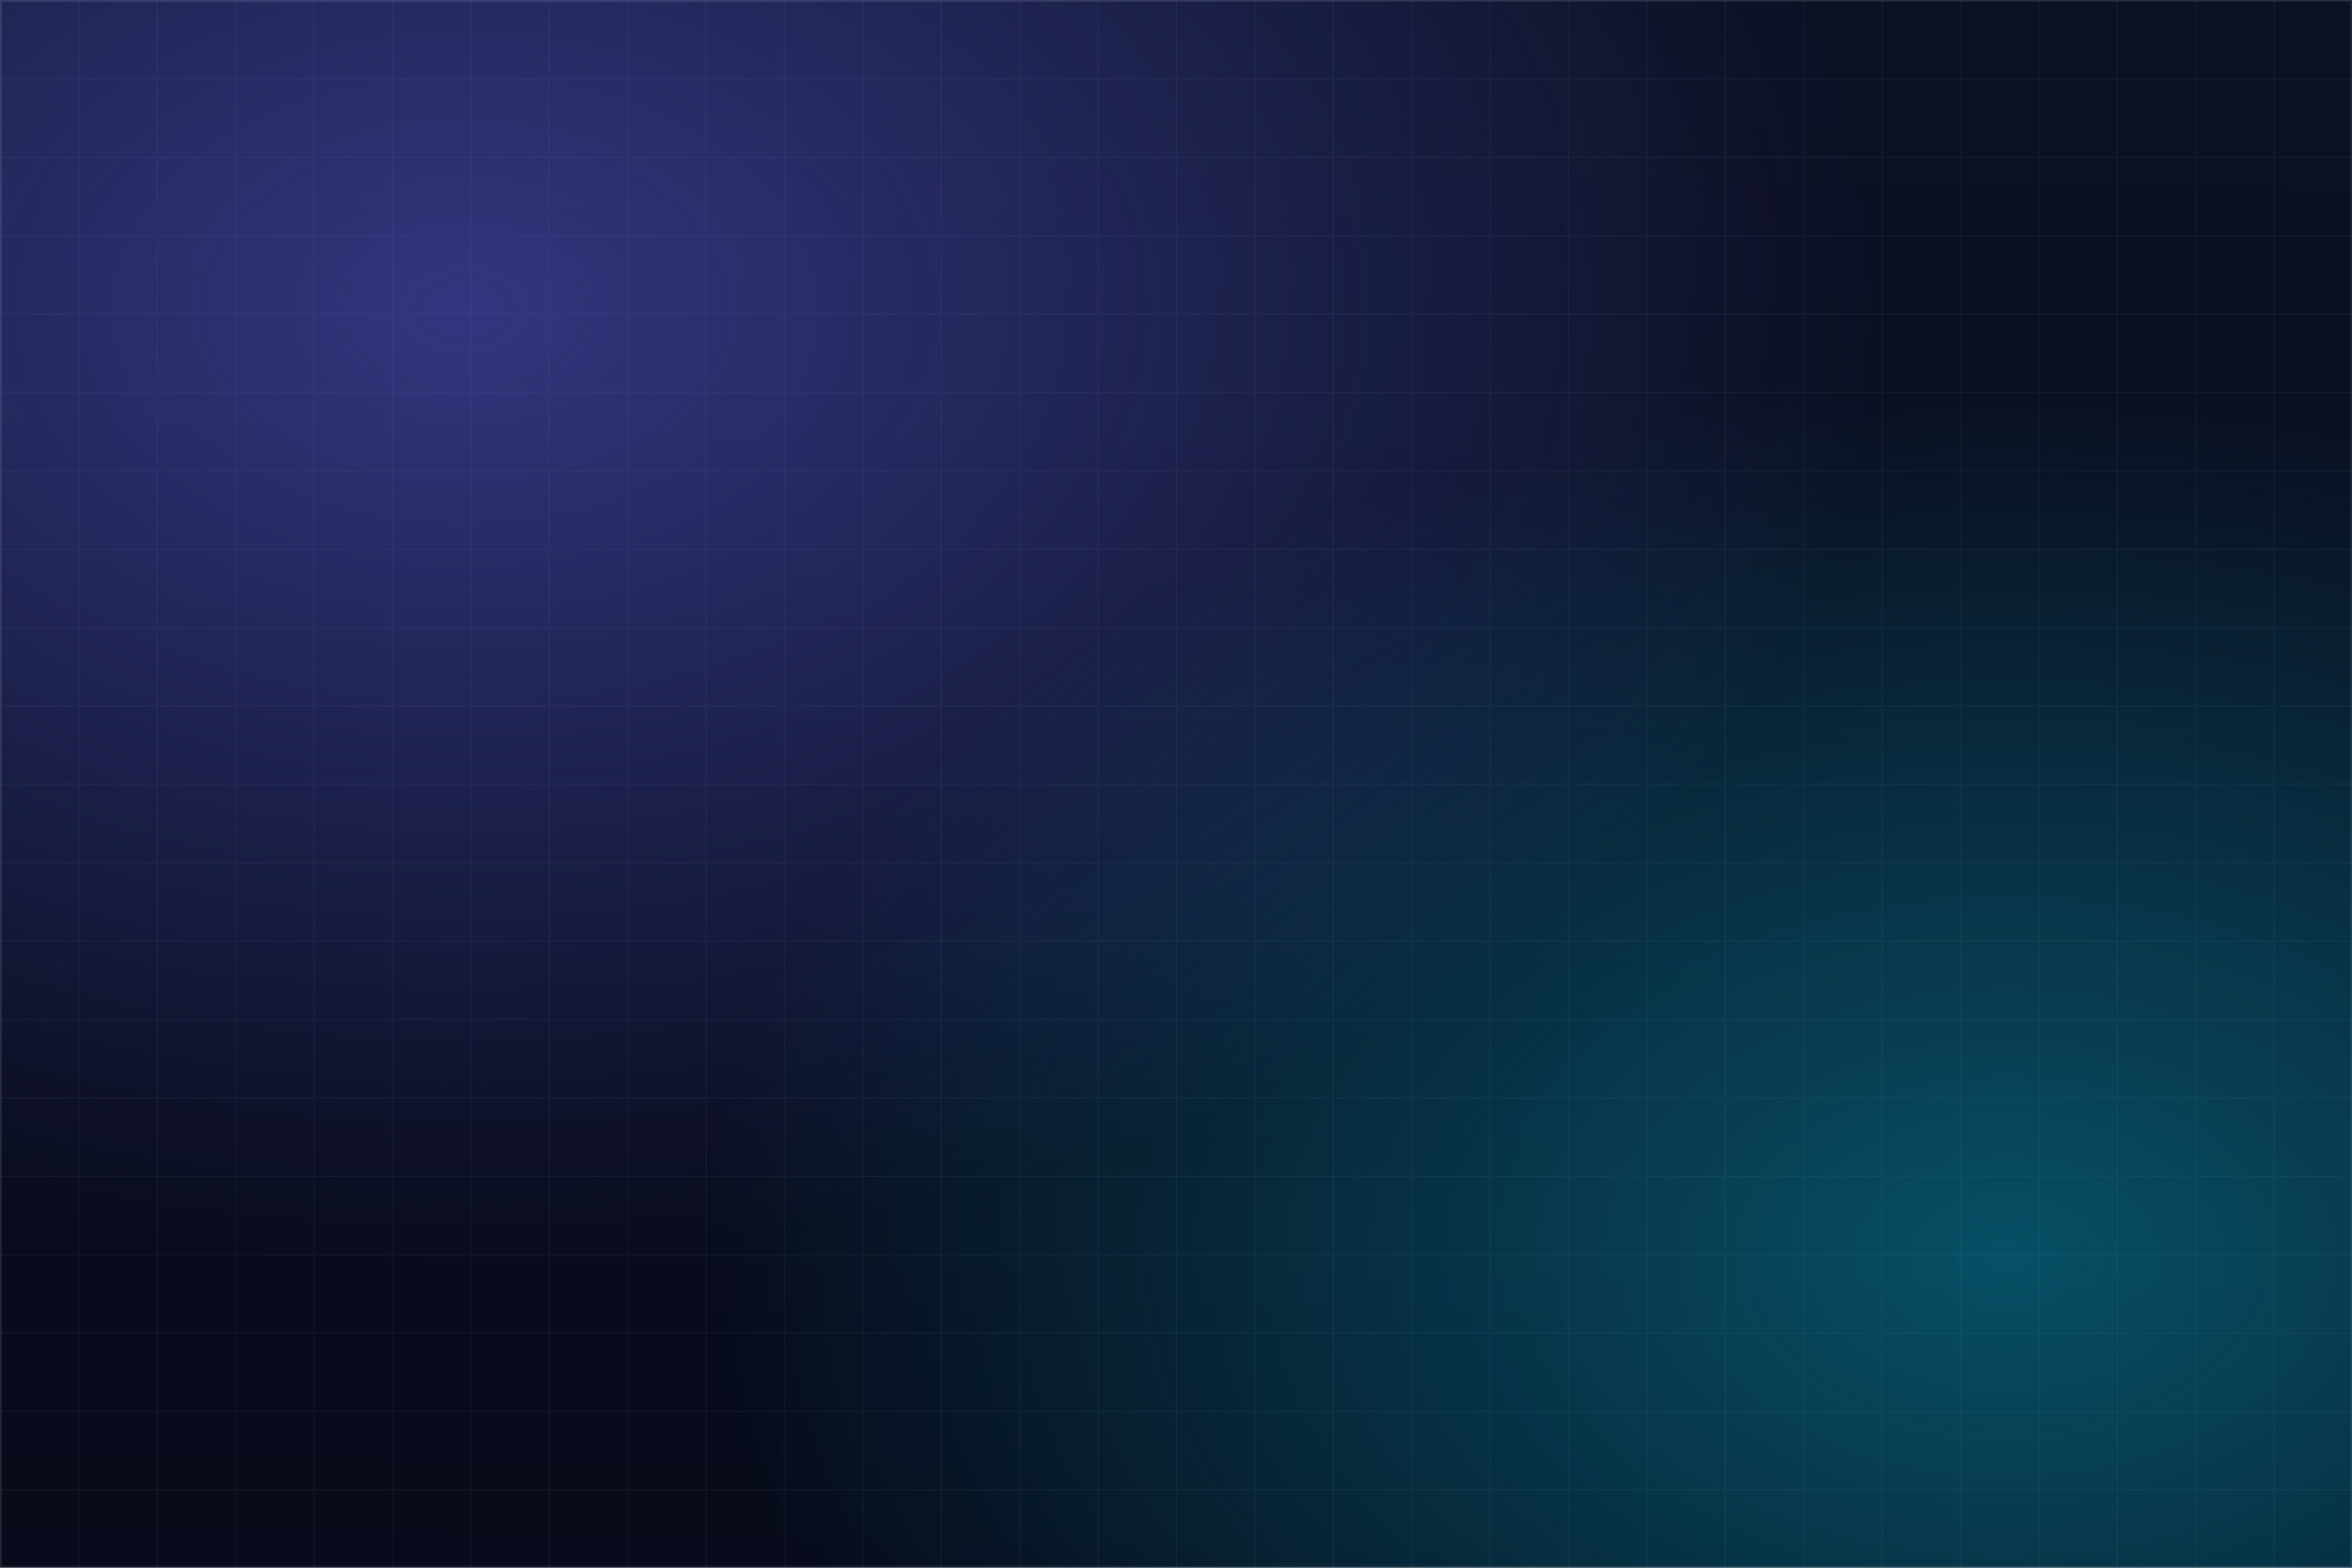
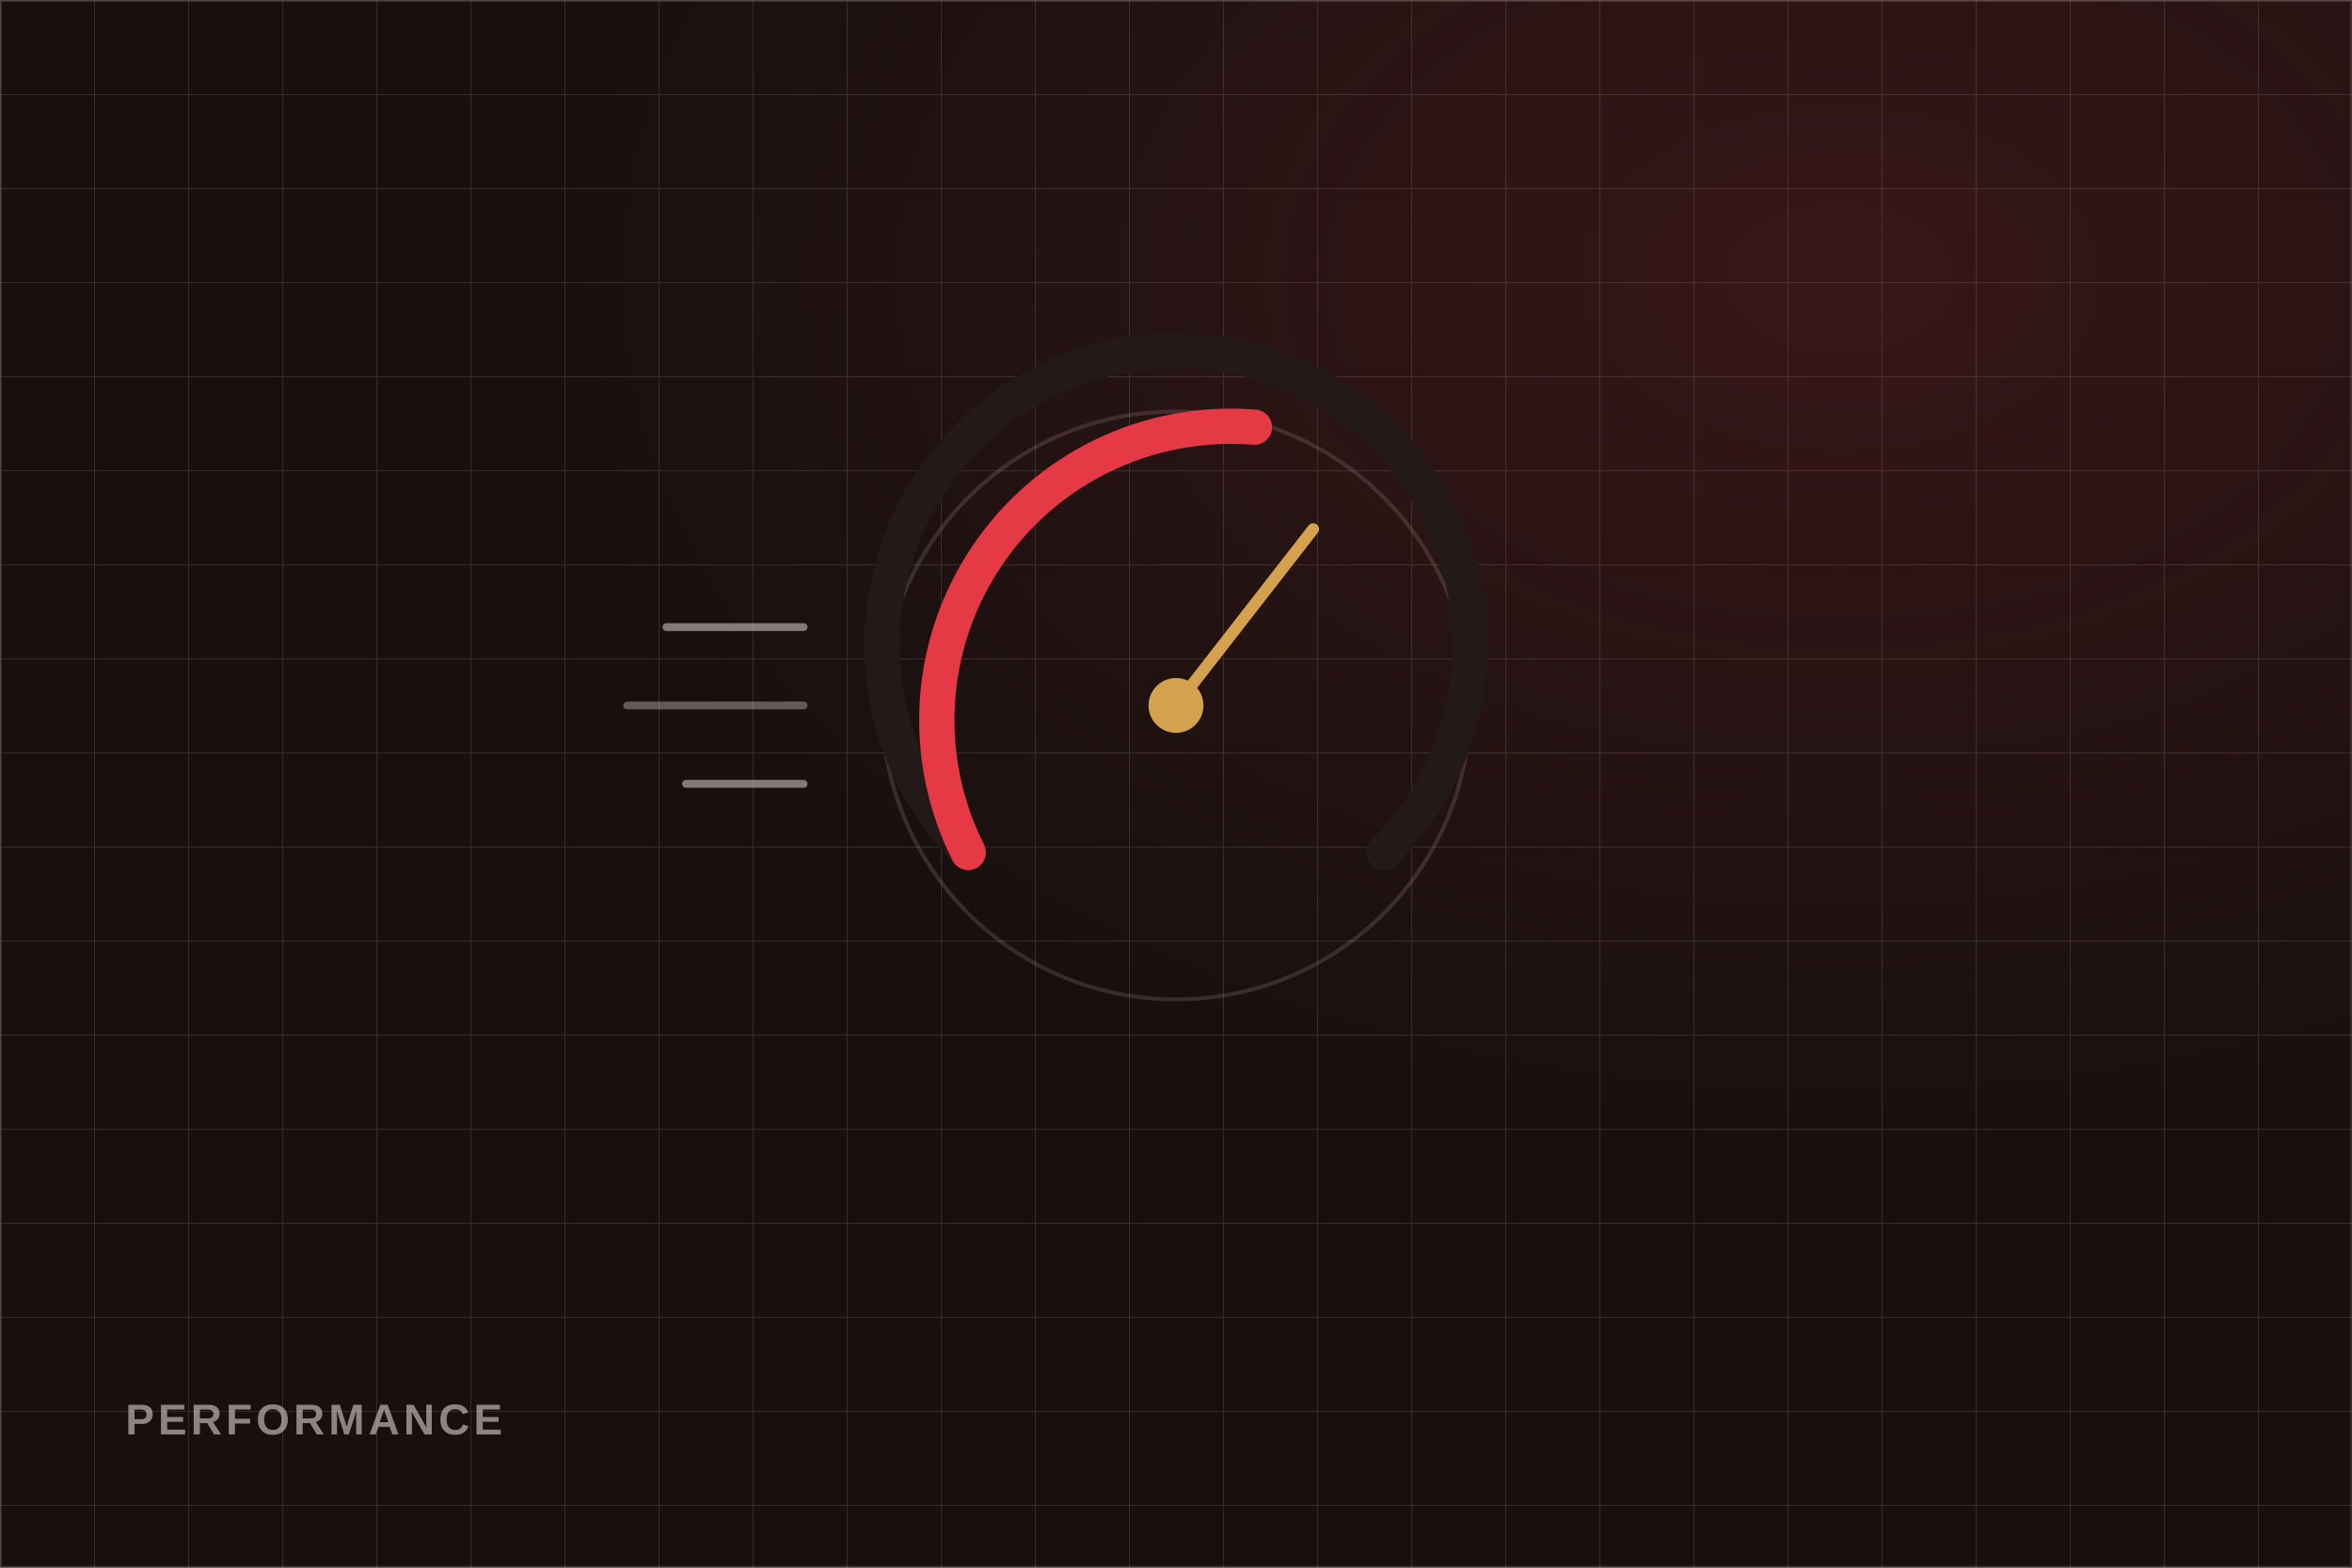
<svg xmlns="http://www.w3.org/2000/svg" viewBox="0 0 1200 800" width="1200" height="800">
  <defs>
-     <linearGradient id="bg1" x1="0%" y1="0%" x2="100%" y2="100%" gradientTransform="rotate(47)">
-       <stop offset="0%" stop-color="#0b1023" />
-       <stop offset="100%" stop-color="#050816" />
-     </linearGradient>
-     <radialGradient id="glow1_1" cx="20%" cy="20%" r="60%">
-       <stop offset="0%" stop-color="#6366F1" stop-opacity="0.45" />
-       <stop offset="100%" stop-color="#6366F1" stop-opacity="0" />
+     <radialGradient id="glow1" cx="78%" cy="18%" r="55%">
+       <stop offset="0%" stop-color="#E63946" stop-opacity="0.16" />
+       <stop offset="100%" stop-color="#E63946" stop-opacity="0" />
    </radialGradient>
-     <radialGradient id="glow2_1" cx="85%" cy="80%" r="55%">
-       <stop offset="0%" stop-color="#06B6D4" stop-opacity="0.4" />
-       <stop offset="100%" stop-color="#06B6D4" stop-opacity="0" />
-     </radialGradient>
-     <pattern id="grid1" width="40" height="40" patternUnits="userSpaceOnUse">
-       <path d="M 40 0 L 0 0 0 40" fill="none" stroke="rgba(148,163,184,0.08)" stroke-width="1" />
+     <pattern id="grid1" width="48" height="48" patternUnits="userSpaceOnUse">
+       <path d="M 48 0 L 0 0 0 48" fill="none" stroke="rgba(237,227,221,0.14)" stroke-width="1" />
    </pattern>
  </defs>
-   <rect width="1200" height="800" fill="url(#bg1)" />
+   <rect width="1200" height="800" fill="#17100F" />
  <rect width="1200" height="800" fill="url(#grid1)" />
-   <rect width="1200" height="800" fill="url(#glow1_1)" />
-   <rect width="1200" height="800" fill="url(#glow2_1)" />
-   <rect x="0.5" y="0.5" width="1199" height="799" fill="none" stroke="rgba(255,255,255,0.08)" />
+   <rect width="1200" height="800" fill="url(#glow1)" />
+   <rect x="0.5" y="0.5" width="1199" height="799" fill="none" stroke="rgba(237,227,221,0.14)" />
+   <g transform="translate(600,360)">
+     <circle r="150" fill="none" stroke="rgba(237,227,221,0.14)" stroke-width="2" />
+     <path d="M -106 75 A 150 150 0 1 1 106 75" fill="none" stroke="#221918" stroke-width="18" stroke-linecap="round" />
+     <path d="M -106 75 A 150 150 0 0 1 40 -142" fill="none" stroke="#E63946" stroke-width="18" stroke-linecap="round" />
+     <line x1="0" y1="0" x2="70" y2="-90" stroke="#D4A24E" stroke-width="6" stroke-linecap="round" />
+     <circle r="14" fill="#D4A24E" />
+     <line x1="-190" y1="-40" x2="-260" y2="-40" stroke="#EDE3DD" stroke-width="4" opacity="0.5" stroke-linecap="round" />
+     <line x1="-190" y1="0" x2="-280" y2="0" stroke="#EDE3DD" stroke-width="4" opacity="0.35" stroke-linecap="round" />
+     <line x1="-190" y1="40" x2="-250" y2="40" stroke="#EDE3DD" stroke-width="4" opacity="0.5" stroke-linecap="round" />
+   </g>
+   <text x="64" y="732" font-family="Arial, Helvetica, sans-serif" font-size="22" font-weight="700" letter-spacing="2" fill="#EDE3DD" opacity="0.55">PERFORMANCE</text>
</svg>
